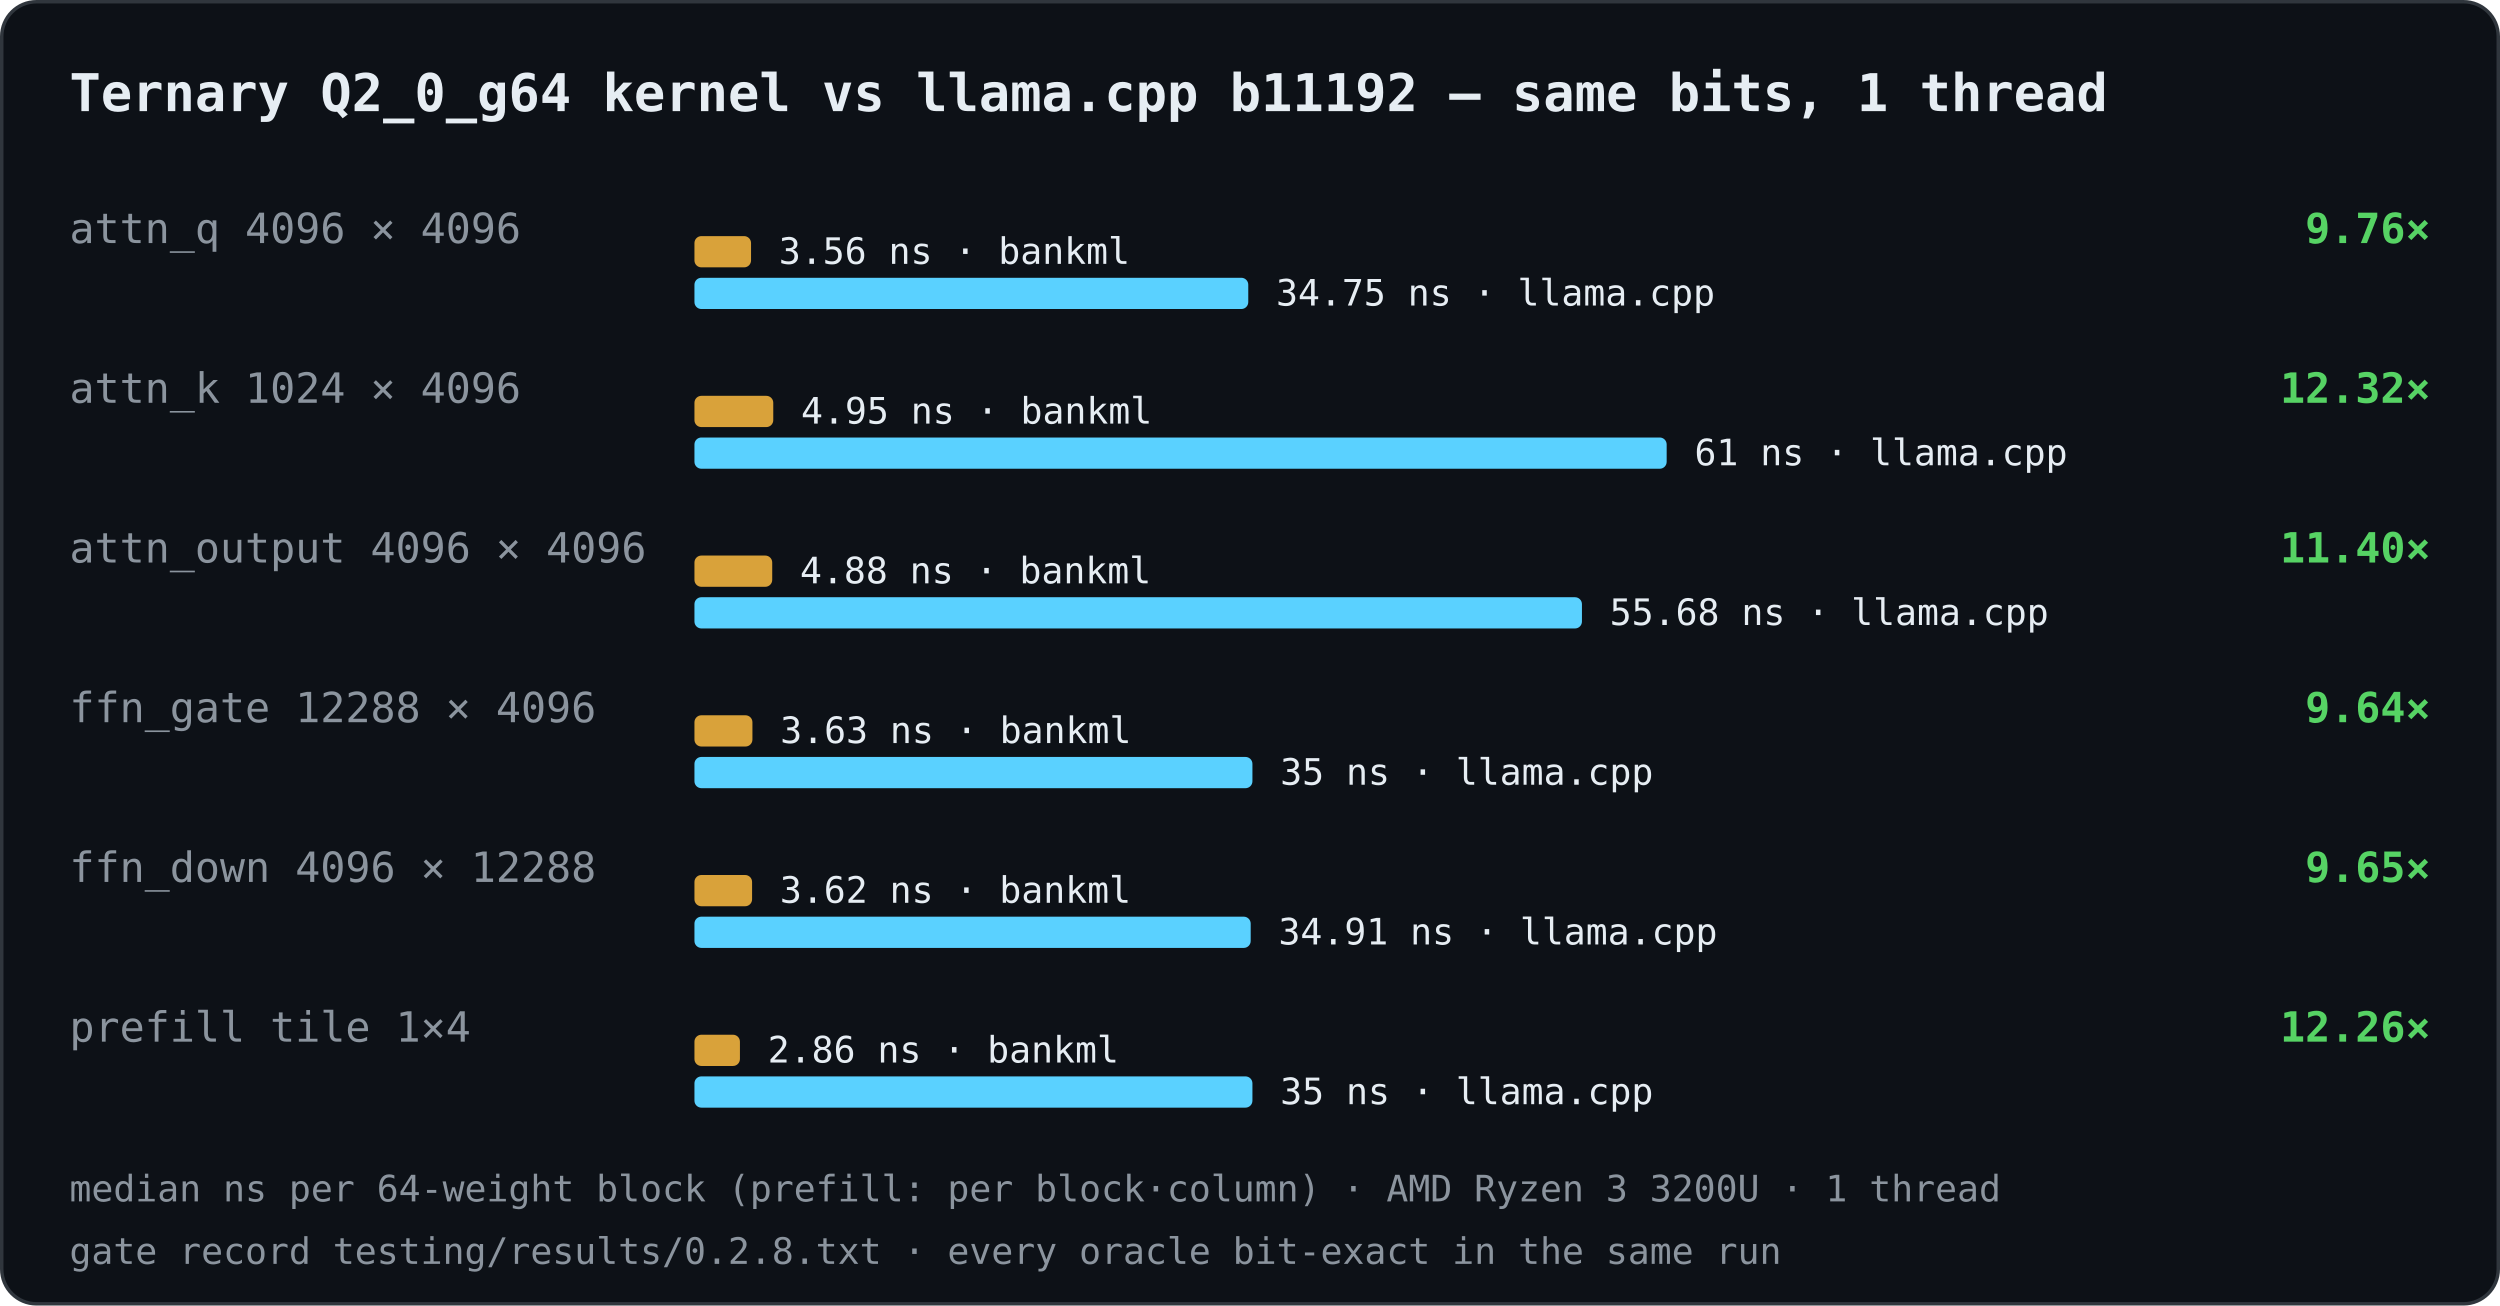
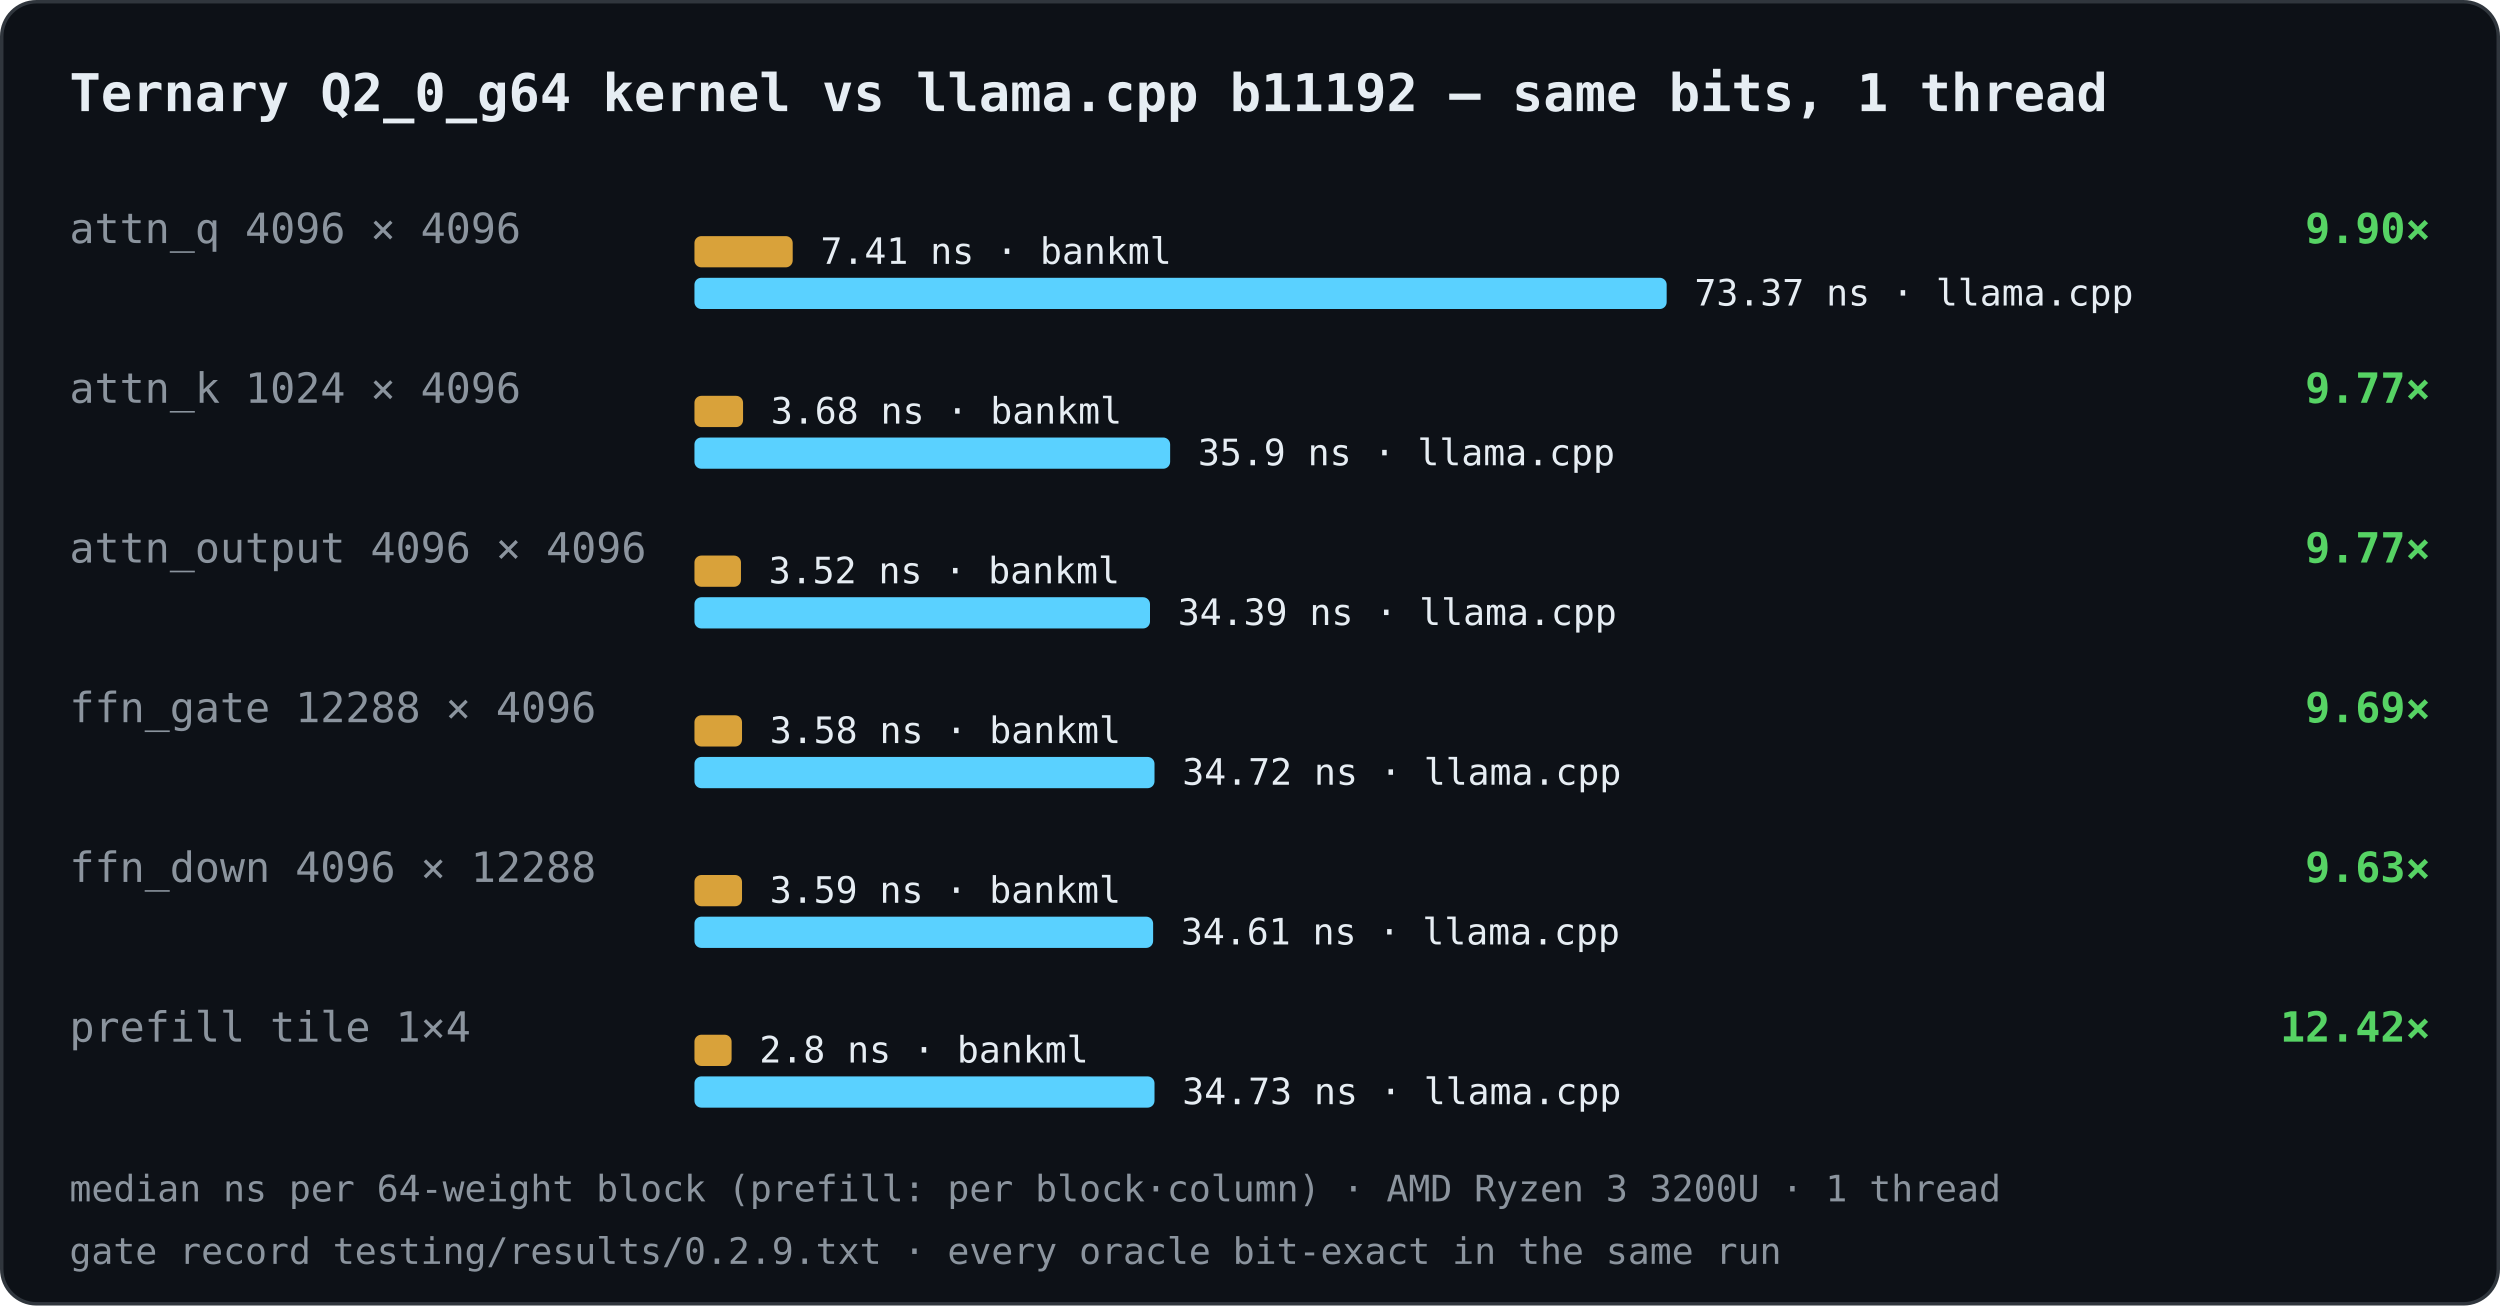
<svg xmlns="http://www.w3.org/2000/svg" width="720" height="376" viewBox="0 0 720 376" role="img" aria-label="Ternary Q2_0_g64 kernel vs llama.cpp b11192 — same bits, 1 thread">
  <rect x="0.5" y="0.5" width="719" height="375" rx="10" fill="#0d1117" stroke="#30363d" />
  <text x="20" y="32" font-family="ui-monospace,SFMono-Regular,Menlo,Consolas,monospace" font-size="15" font-weight="700" text-anchor="start" fill="#e6edf3">Ternary Q2_0_g64 kernel vs llama.cpp b11192 — same bits, 1 thread</text>
  <text x="20" y="70" font-family="ui-monospace,SFMono-Regular,Menlo,Consolas,monospace" font-size="12" font-weight="400" text-anchor="start" fill="#8b949e">attn_q 4096 × 4096</text>
-   <rect x="200" y="68" width="16.3" height="9" rx="2" fill="#D9A23A" />
-   <text x="224.3" y="76" font-family="ui-monospace,SFMono-Regular,Menlo,Consolas,monospace" font-size="10.5" font-weight="400" text-anchor="start" fill="#e6edf3">3.56 ns · bankml</text>
-   <rect x="200" y="80" width="159.5" height="9" rx="2" fill="#5AD1FF" />
-   <text x="367.5" y="88" font-family="ui-monospace,SFMono-Regular,Menlo,Consolas,monospace" font-size="10.5" font-weight="400" text-anchor="start" fill="#e6edf3">34.75 ns · llama.cpp</text>
-   <text x="700" y="70" font-family="ui-monospace,SFMono-Regular,Menlo,Consolas,monospace" font-size="12" font-weight="700" text-anchor="end" fill="#56D364">9.76×</text>
+   <rect x="200" y="68" width="28.3" height="9" rx="2" fill="#D9A23A" />
+   <text x="236.3" y="76" font-family="ui-monospace,SFMono-Regular,Menlo,Consolas,monospace" font-size="10.5" font-weight="400" text-anchor="start" fill="#e6edf3">7.41 ns · bankml</text>
+   <rect x="200" y="80" width="280.0" height="9" rx="2" fill="#5AD1FF" />
+   <text x="488.0" y="88" font-family="ui-monospace,SFMono-Regular,Menlo,Consolas,monospace" font-size="10.5" font-weight="400" text-anchor="start" fill="#e6edf3">73.37 ns · llama.cpp</text>
+   <text x="700" y="70" font-family="ui-monospace,SFMono-Regular,Menlo,Consolas,monospace" font-size="12" font-weight="700" text-anchor="end" fill="#56D364">9.90×</text>
  <text x="20" y="116" font-family="ui-monospace,SFMono-Regular,Menlo,Consolas,monospace" font-size="12" font-weight="400" text-anchor="start" fill="#8b949e">attn_k 1024 × 4096</text>
-   <rect x="200" y="114" width="22.7" height="9" rx="2" fill="#D9A23A" />
-   <text x="230.7" y="122" font-family="ui-monospace,SFMono-Regular,Menlo,Consolas,monospace" font-size="10.5" font-weight="400" text-anchor="start" fill="#e6edf3">4.95 ns · bankml</text>
-   <rect x="200" y="126" width="280.0" height="9" rx="2" fill="#5AD1FF" />
-   <text x="488.0" y="134" font-family="ui-monospace,SFMono-Regular,Menlo,Consolas,monospace" font-size="10.5" font-weight="400" text-anchor="start" fill="#e6edf3">61 ns · llama.cpp</text>
-   <text x="700" y="116" font-family="ui-monospace,SFMono-Regular,Menlo,Consolas,monospace" font-size="12" font-weight="700" text-anchor="end" fill="#56D364">12.32×</text>
+   <rect x="200" y="114" width="14.0" height="9" rx="2" fill="#D9A23A" />
+   <text x="222.0" y="122" font-family="ui-monospace,SFMono-Regular,Menlo,Consolas,monospace" font-size="10.5" font-weight="400" text-anchor="start" fill="#e6edf3">3.68 ns · bankml</text>
+   <rect x="200" y="126" width="137.0" height="9" rx="2" fill="#5AD1FF" />
+   <text x="345.0" y="134" font-family="ui-monospace,SFMono-Regular,Menlo,Consolas,monospace" font-size="10.5" font-weight="400" text-anchor="start" fill="#e6edf3">35.9 ns · llama.cpp</text>
+   <text x="700" y="116" font-family="ui-monospace,SFMono-Regular,Menlo,Consolas,monospace" font-size="12" font-weight="700" text-anchor="end" fill="#56D364">9.77×</text>
  <text x="20" y="162" font-family="ui-monospace,SFMono-Regular,Menlo,Consolas,monospace" font-size="12" font-weight="400" text-anchor="start" fill="#8b949e">attn_output 4096 × 4096</text>
-   <rect x="200" y="160" width="22.4" height="9" rx="2" fill="#D9A23A" />
-   <text x="230.4" y="168" font-family="ui-monospace,SFMono-Regular,Menlo,Consolas,monospace" font-size="10.5" font-weight="400" text-anchor="start" fill="#e6edf3">4.88 ns · bankml</text>
-   <rect x="200" y="172" width="255.6" height="9" rx="2" fill="#5AD1FF" />
-   <text x="463.6" y="180" font-family="ui-monospace,SFMono-Regular,Menlo,Consolas,monospace" font-size="10.5" font-weight="400" text-anchor="start" fill="#e6edf3">55.68 ns · llama.cpp</text>
-   <text x="700" y="162" font-family="ui-monospace,SFMono-Regular,Menlo,Consolas,monospace" font-size="12" font-weight="700" text-anchor="end" fill="#56D364">11.40×</text>
+   <rect x="200" y="160" width="13.4" height="9" rx="2" fill="#D9A23A" />
+   <text x="221.4" y="168" font-family="ui-monospace,SFMono-Regular,Menlo,Consolas,monospace" font-size="10.5" font-weight="400" text-anchor="start" fill="#e6edf3">3.52 ns · bankml</text>
+   <rect x="200" y="172" width="131.2" height="9" rx="2" fill="#5AD1FF" />
+   <text x="339.2" y="180" font-family="ui-monospace,SFMono-Regular,Menlo,Consolas,monospace" font-size="10.5" font-weight="400" text-anchor="start" fill="#e6edf3">34.39 ns · llama.cpp</text>
+   <text x="700" y="162" font-family="ui-monospace,SFMono-Regular,Menlo,Consolas,monospace" font-size="12" font-weight="700" text-anchor="end" fill="#56D364">9.77×</text>
  <text x="20" y="208" font-family="ui-monospace,SFMono-Regular,Menlo,Consolas,monospace" font-size="12" font-weight="400" text-anchor="start" fill="#8b949e">ffn_gate 12288 × 4096</text>
-   <rect x="200" y="206" width="16.7" height="9" rx="2" fill="#D9A23A" />
-   <text x="224.7" y="214" font-family="ui-monospace,SFMono-Regular,Menlo,Consolas,monospace" font-size="10.5" font-weight="400" text-anchor="start" fill="#e6edf3">3.63 ns · bankml</text>
-   <rect x="200" y="218" width="160.7" height="9" rx="2" fill="#5AD1FF" />
-   <text x="368.7" y="226" font-family="ui-monospace,SFMono-Regular,Menlo,Consolas,monospace" font-size="10.5" font-weight="400" text-anchor="start" fill="#e6edf3">35 ns · llama.cpp</text>
-   <text x="700" y="208" font-family="ui-monospace,SFMono-Regular,Menlo,Consolas,monospace" font-size="12" font-weight="700" text-anchor="end" fill="#56D364">9.64×</text>
+   <rect x="200" y="206" width="13.7" height="9" rx="2" fill="#D9A23A" />
+   <text x="221.7" y="214" font-family="ui-monospace,SFMono-Regular,Menlo,Consolas,monospace" font-size="10.5" font-weight="400" text-anchor="start" fill="#e6edf3">3.58 ns · bankml</text>
+   <rect x="200" y="218" width="132.5" height="9" rx="2" fill="#5AD1FF" />
+   <text x="340.5" y="226" font-family="ui-monospace,SFMono-Regular,Menlo,Consolas,monospace" font-size="10.5" font-weight="400" text-anchor="start" fill="#e6edf3">34.72 ns · llama.cpp</text>
+   <text x="700" y="208" font-family="ui-monospace,SFMono-Regular,Menlo,Consolas,monospace" font-size="12" font-weight="700" text-anchor="end" fill="#56D364">9.69×</text>
  <text x="20" y="254" font-family="ui-monospace,SFMono-Regular,Menlo,Consolas,monospace" font-size="12" font-weight="400" text-anchor="start" fill="#8b949e">ffn_down 4096 × 12288</text>
-   <rect x="200" y="252" width="16.6" height="9" rx="2" fill="#D9A23A" />
-   <text x="224.6" y="260" font-family="ui-monospace,SFMono-Regular,Menlo,Consolas,monospace" font-size="10.5" font-weight="400" text-anchor="start" fill="#e6edf3">3.62 ns · bankml</text>
-   <rect x="200" y="264" width="160.2" height="9" rx="2" fill="#5AD1FF" />
-   <text x="368.2" y="272" font-family="ui-monospace,SFMono-Regular,Menlo,Consolas,monospace" font-size="10.5" font-weight="400" text-anchor="start" fill="#e6edf3">34.91 ns · llama.cpp</text>
-   <text x="700" y="254" font-family="ui-monospace,SFMono-Regular,Menlo,Consolas,monospace" font-size="12" font-weight="700" text-anchor="end" fill="#56D364">9.65×</text>
+   <rect x="200" y="252" width="13.7" height="9" rx="2" fill="#D9A23A" />
+   <text x="221.7" y="260" font-family="ui-monospace,SFMono-Regular,Menlo,Consolas,monospace" font-size="10.5" font-weight="400" text-anchor="start" fill="#e6edf3">3.59 ns · bankml</text>
+   <rect x="200" y="264" width="132.1" height="9" rx="2" fill="#5AD1FF" />
+   <text x="340.1" y="272" font-family="ui-monospace,SFMono-Regular,Menlo,Consolas,monospace" font-size="10.5" font-weight="400" text-anchor="start" fill="#e6edf3">34.61 ns · llama.cpp</text>
+   <text x="700" y="254" font-family="ui-monospace,SFMono-Regular,Menlo,Consolas,monospace" font-size="12" font-weight="700" text-anchor="end" fill="#56D364">9.63×</text>
  <text x="20" y="300" font-family="ui-monospace,SFMono-Regular,Menlo,Consolas,monospace" font-size="12" font-weight="400" text-anchor="start" fill="#8b949e">prefill tile 1×4</text>
-   <rect x="200" y="298" width="13.1" height="9" rx="2" fill="#D9A23A" />
-   <text x="221.1" y="306" font-family="ui-monospace,SFMono-Regular,Menlo,Consolas,monospace" font-size="10.5" font-weight="400" text-anchor="start" fill="#e6edf3">2.86 ns · bankml</text>
-   <rect x="200" y="310" width="160.7" height="9" rx="2" fill="#5AD1FF" />
-   <text x="368.7" y="318" font-family="ui-monospace,SFMono-Regular,Menlo,Consolas,monospace" font-size="10.5" font-weight="400" text-anchor="start" fill="#e6edf3">35 ns · llama.cpp</text>
-   <text x="700" y="300" font-family="ui-monospace,SFMono-Regular,Menlo,Consolas,monospace" font-size="12" font-weight="700" text-anchor="end" fill="#56D364">12.26×</text>
+   <rect x="200" y="298" width="10.7" height="9" rx="2" fill="#D9A23A" />
+   <text x="218.7" y="306" font-family="ui-monospace,SFMono-Regular,Menlo,Consolas,monospace" font-size="10.5" font-weight="400" text-anchor="start" fill="#e6edf3">2.8 ns · bankml</text>
+   <rect x="200" y="310" width="132.5" height="9" rx="2" fill="#5AD1FF" />
+   <text x="340.5" y="318" font-family="ui-monospace,SFMono-Regular,Menlo,Consolas,monospace" font-size="10.5" font-weight="400" text-anchor="start" fill="#e6edf3">34.73 ns · llama.cpp</text>
+   <text x="700" y="300" font-family="ui-monospace,SFMono-Regular,Menlo,Consolas,monospace" font-size="12" font-weight="700" text-anchor="end" fill="#56D364">12.42×</text>
  <text x="20" y="346" font-family="ui-monospace,SFMono-Regular,Menlo,Consolas,monospace" font-size="10.5" font-weight="400" text-anchor="start" fill="#8b949e">median ns per 64-weight block (prefill: per block·column) · AMD Ryzen 3 3200U · 1 thread</text>
-   <text x="20" y="364" font-family="ui-monospace,SFMono-Regular,Menlo,Consolas,monospace" font-size="10.5" font-weight="400" text-anchor="start" fill="#8b949e">gate record testing/results/0.2.8.txt · every oracle bit-exact in the same run</text>
+   <text x="20" y="364" font-family="ui-monospace,SFMono-Regular,Menlo,Consolas,monospace" font-size="10.5" font-weight="400" text-anchor="start" fill="#8b949e">gate record testing/results/0.2.9.txt · every oracle bit-exact in the same run</text>
</svg>
